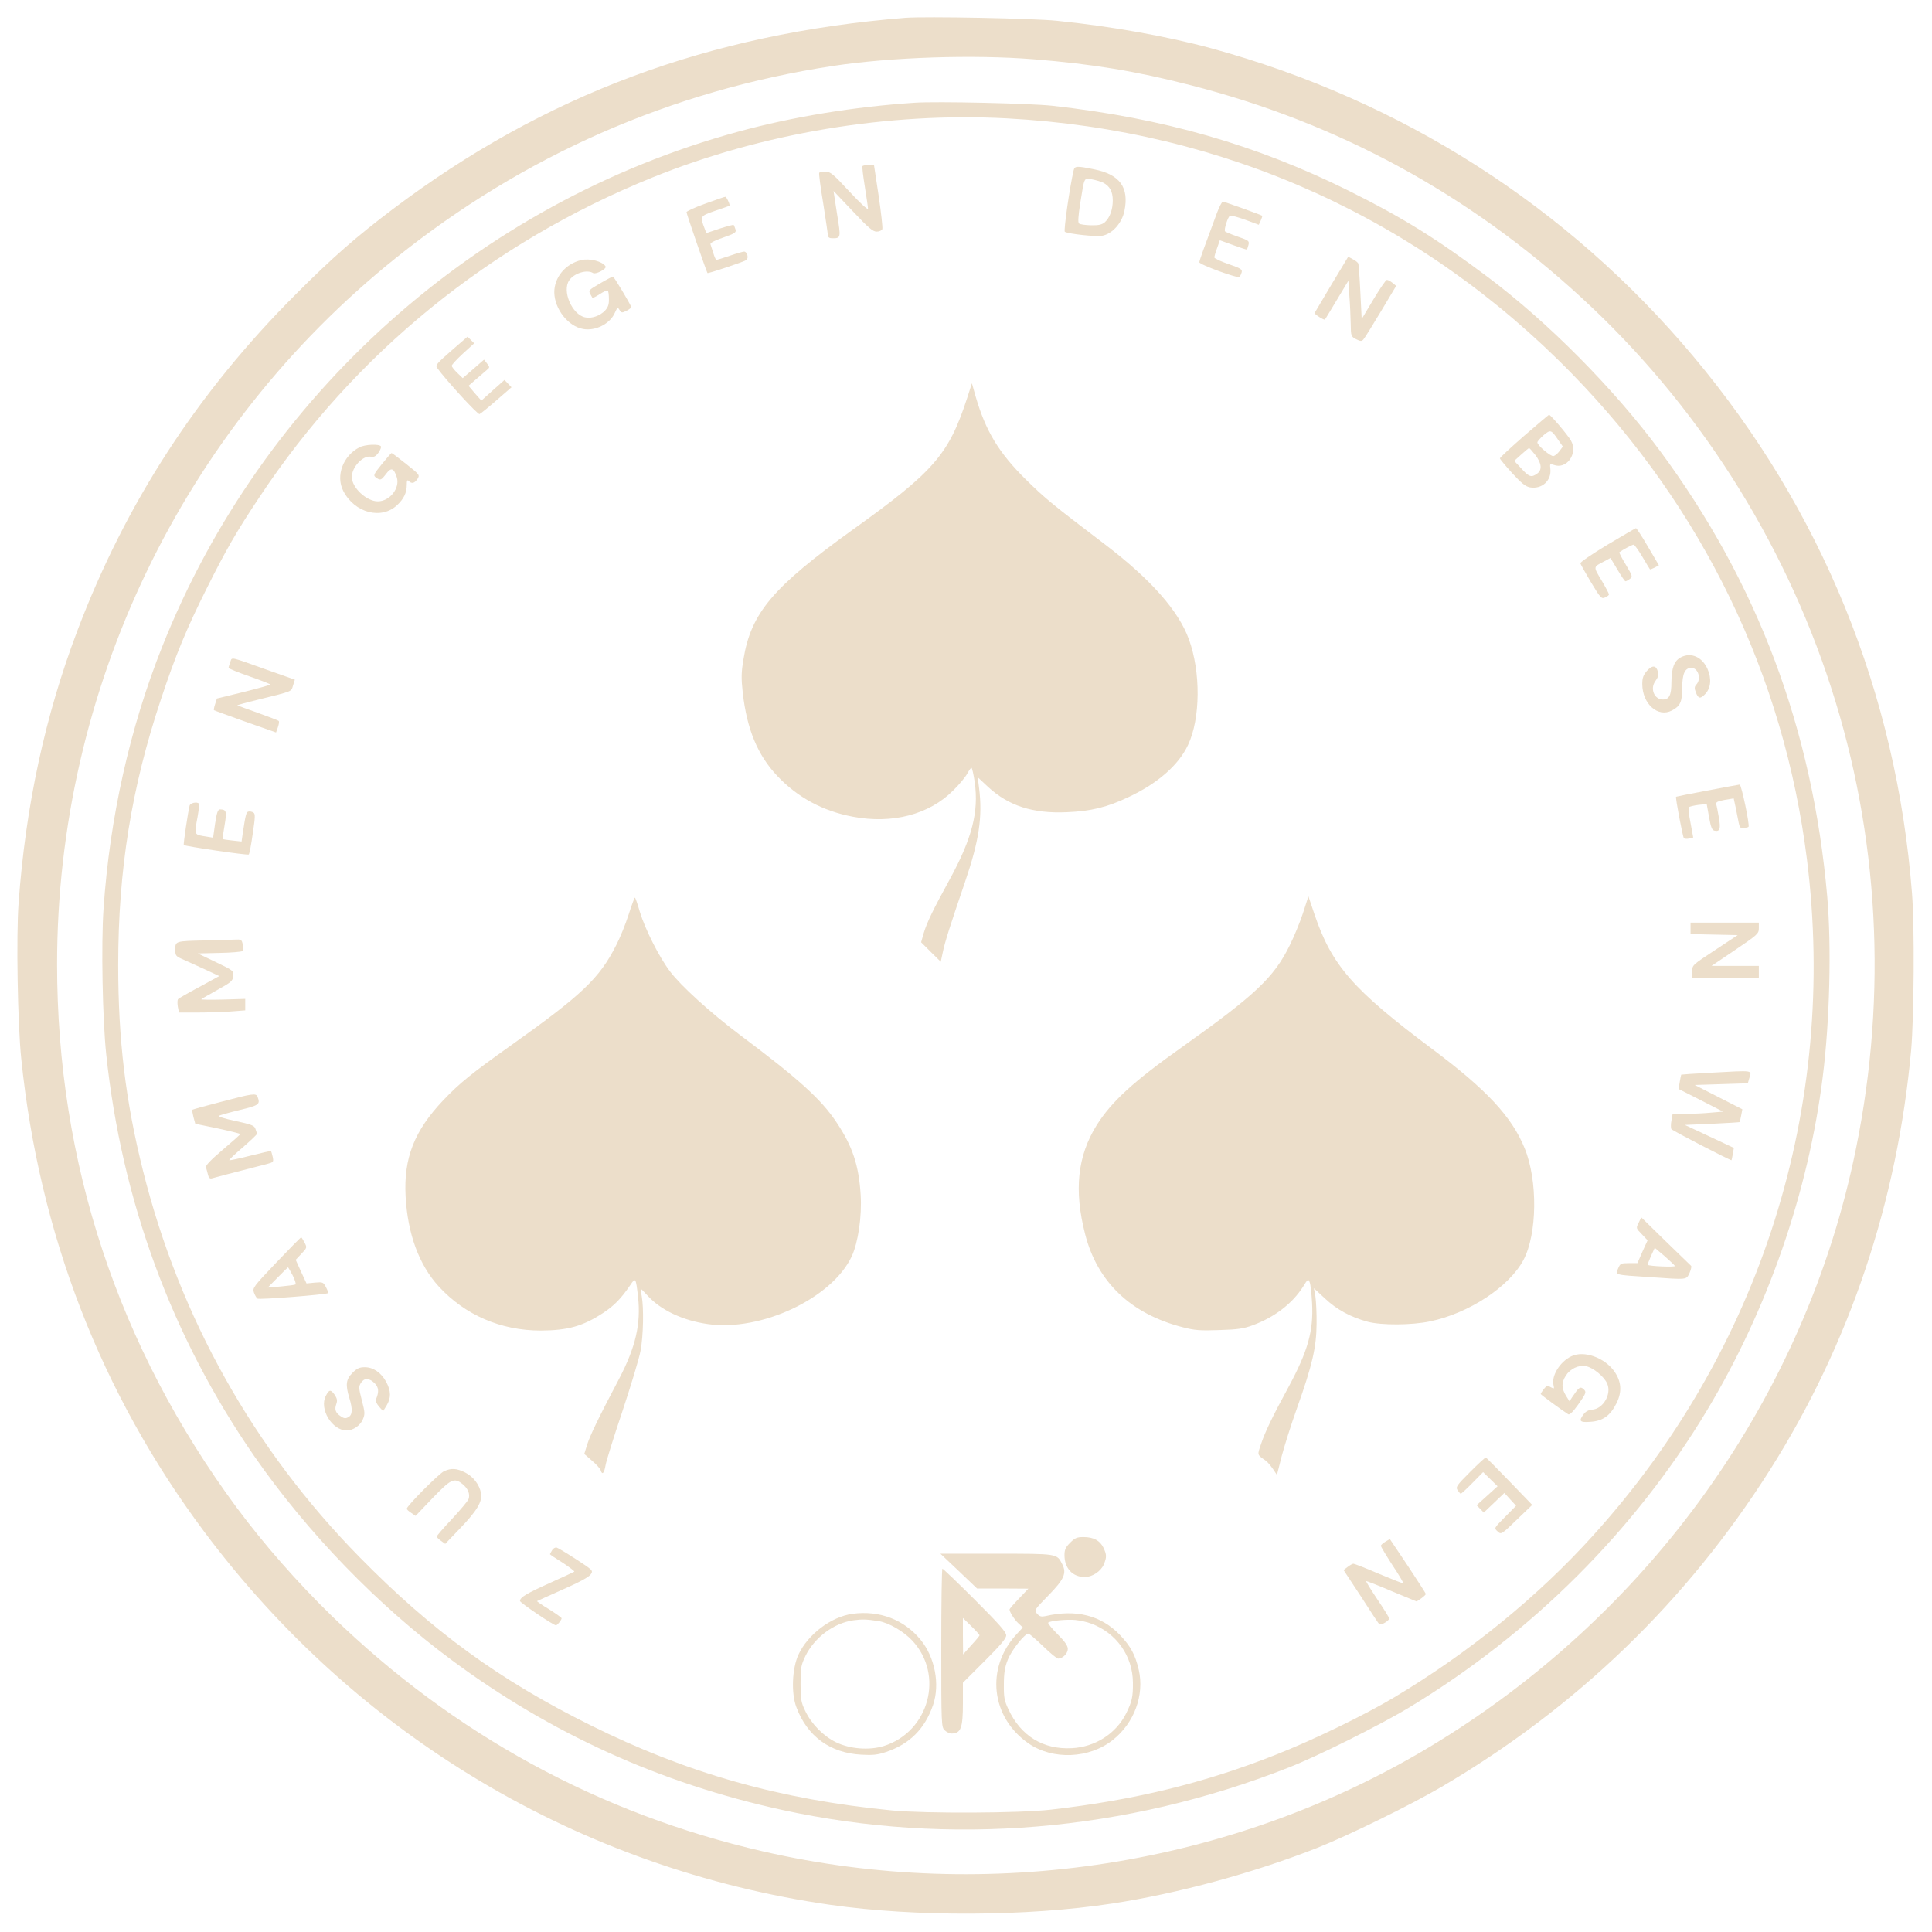
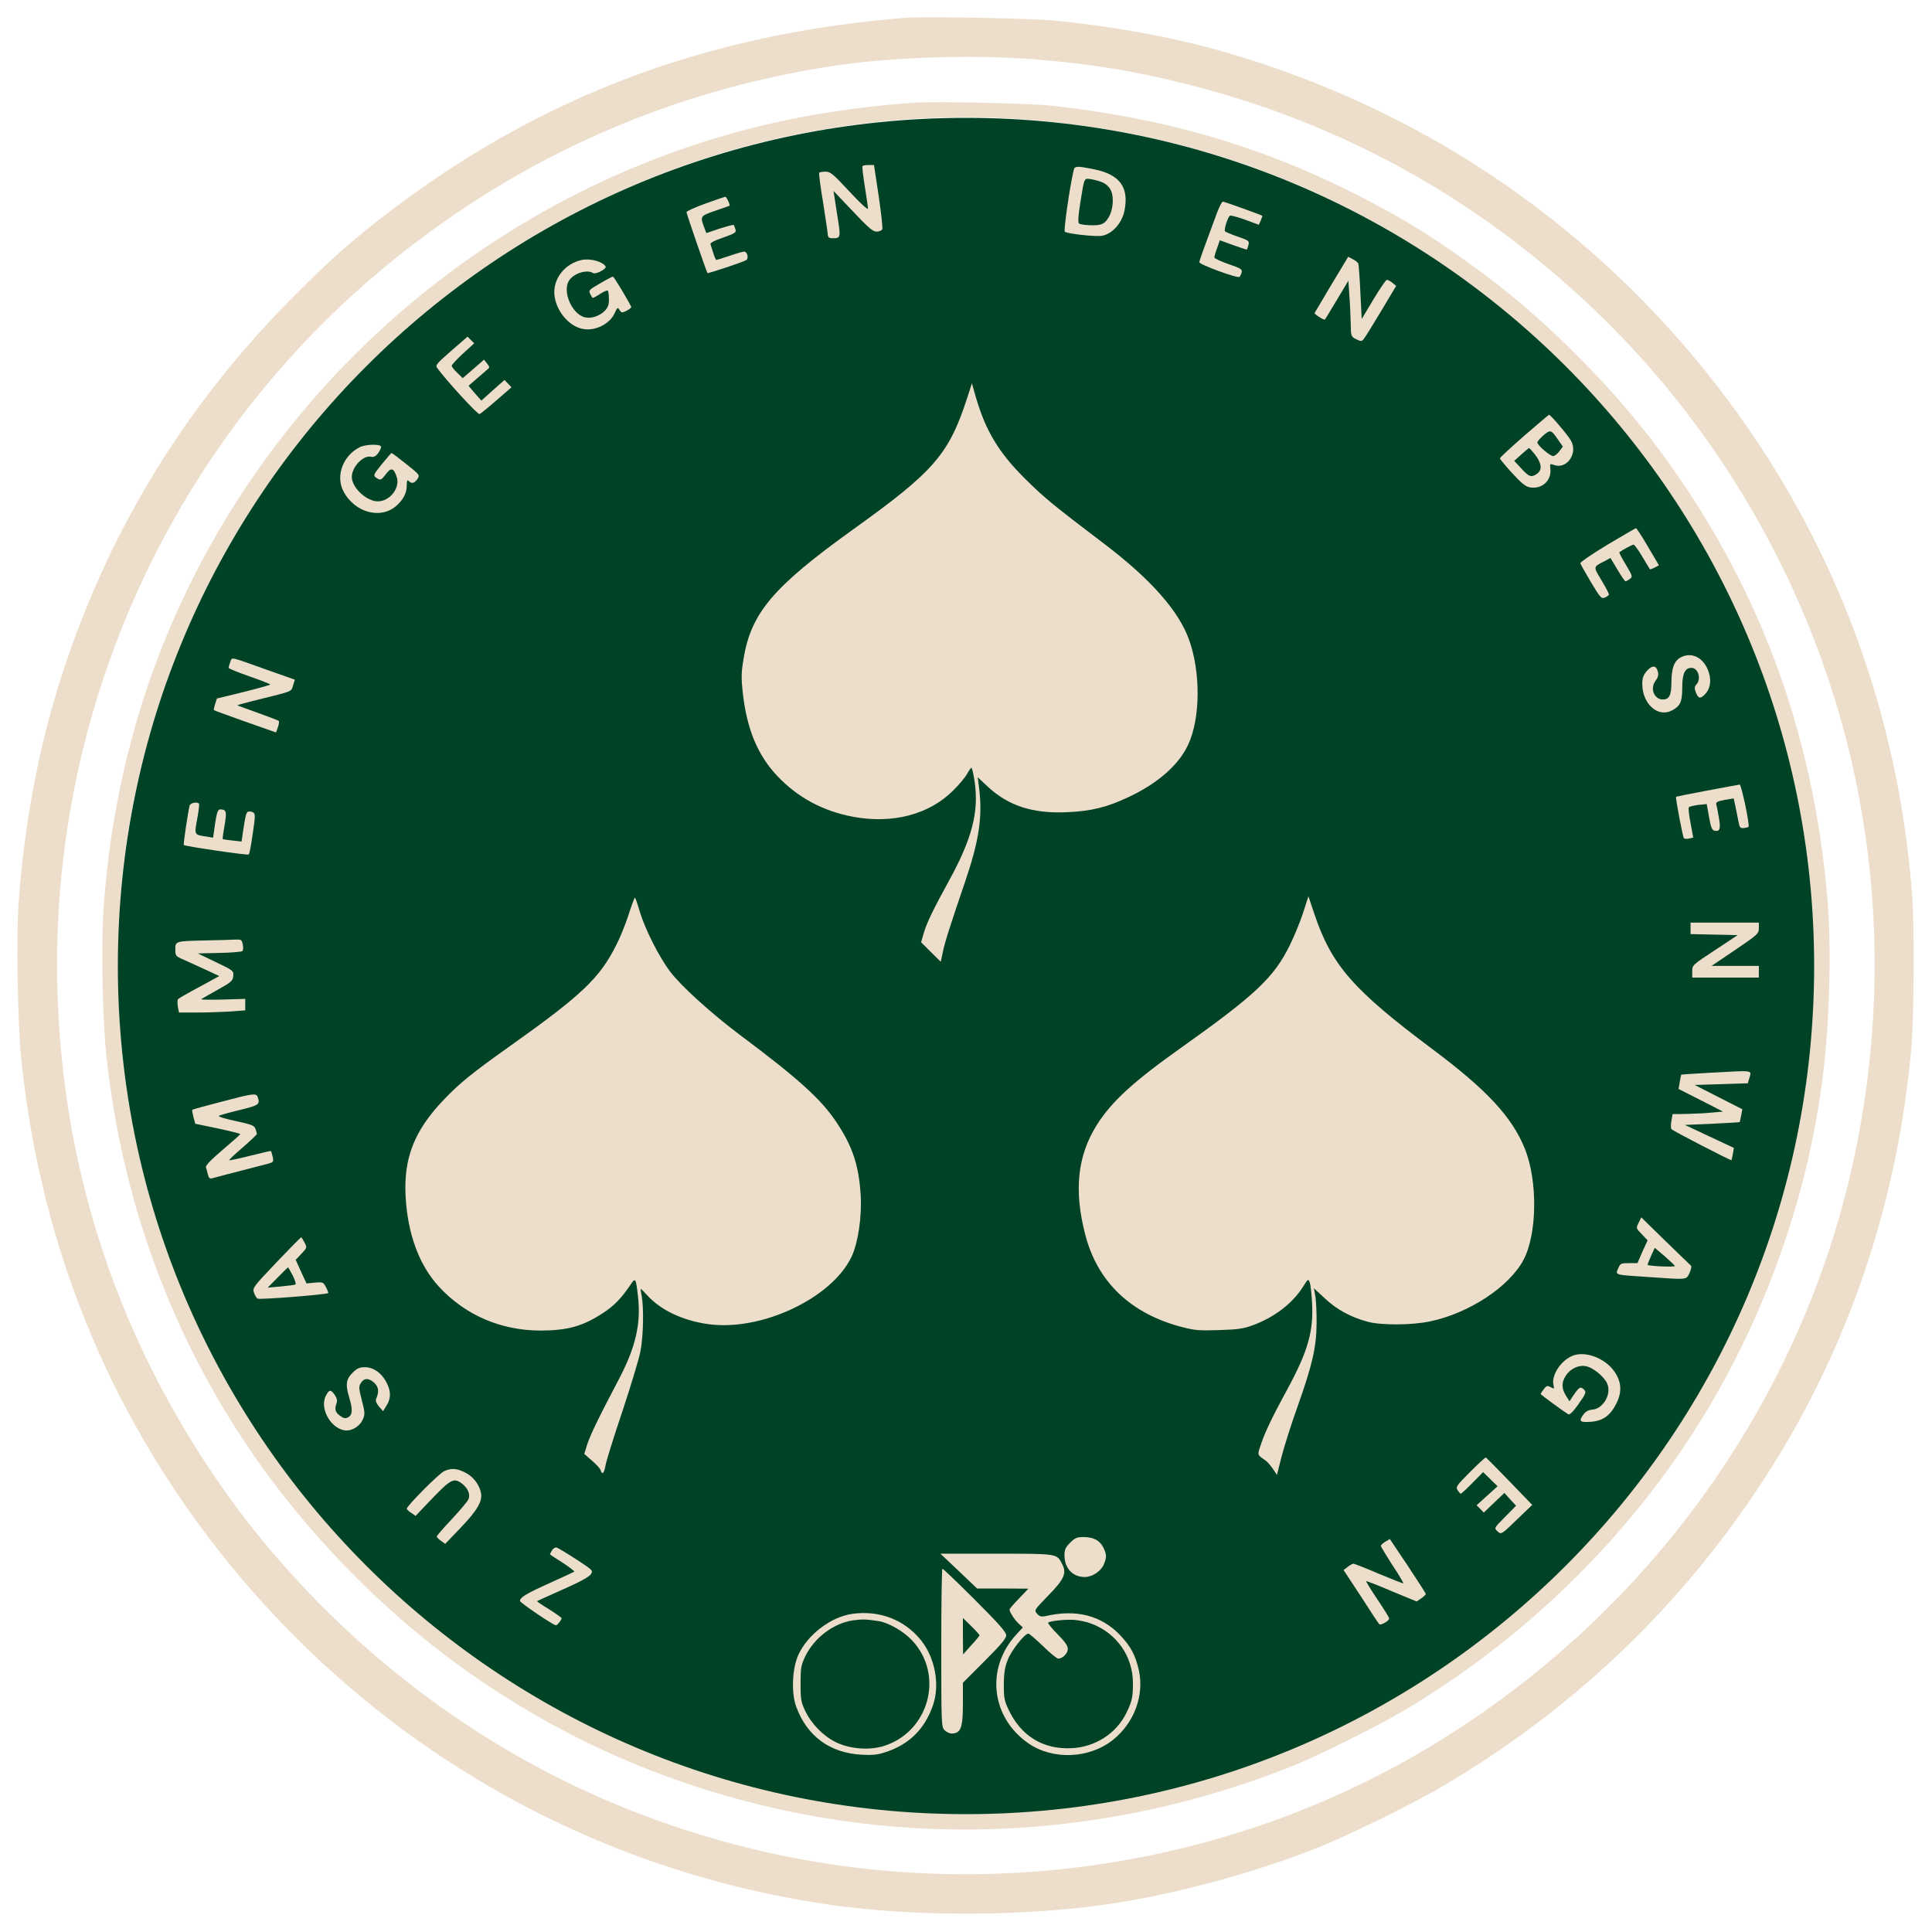
<svg xmlns="http://www.w3.org/2000/svg" width="2000" height="2000" viewBox="0 0 2000 2000" fill="none">
  <path d="M937.331 18.423C733.415 34.799 563.283 98.232 406.425 216.651C369.192 244.748 343.509 267.156 306.449 304.389C204.405 406.261 129.94 521.06 79.952 653.27C46.684 741.007 26.517 834.26 19.277 934.409C16.692 968.366 18.243 1060.41 22.035 1096.27C40.479 1276.91 104.429 1442.39 211.3 1585.46C369.192 1796.96 600.343 1934.68 859.763 1971.92C947.845 1984.5 1063.51 1983.98 1151.42 1970.54C1220.02 1960.02 1297.93 1938.82 1363.95 1912.79C1395.32 1900.38 1460.65 1868.32 1492.37 1849.7C1631.82 1767.83 1745.93 1657.85 1832.11 1521.85C1914.51 1391.88 1964.15 1243.99 1978.46 1086.79C1981.39 1052.48 1982.08 959.402 1979.32 924.756C1963.29 717.737 1885.72 527.266 1753 369.028C1622.85 213.721 1451.34 104.092 1254.5 50.14C1208.3 37.557 1149.35 27.042 1094.19 21.526C1069.71 18.941 957.671 16.872 937.331 18.423ZM1070.23 61.344C1131.59 66.343 1175.55 73.582 1232.09 88.062C1384.81 127.018 1520.29 200.621 1637.16 308.181C1755.93 417.292 1845.73 557.431 1895.55 711.704C1945.02 864.598 1953.98 1028.35 1921.4 1188.66C1869.52 1445.66 1707.83 1671.99 1478.58 1809.2C1274.32 1931.41 1024.03 1970.36 789.953 1916.58C620.339 1877.63 469.685 1795.41 343.681 1673.02C308.173 1638.55 273.009 1598.39 245.257 1560.98C122.356 1394.81 59.095 1203.48 59.095 998.186C59.095 713.945 188.374 444.527 409.872 266.984C542.254 160.803 694.803 93.75 862.349 68.239C922.507 59.103 1007.66 56.345 1070.23 61.344Z" fill="#ECDECA" />
  <path d="M946.811 106.333C884.412 110.47 820.807 120.812 764.097 136.326C494.162 209.929 271.457 409.018 168.034 669.128C134.422 753.418 113.565 846.671 107.187 940.614C104.601 977.329 106.153 1055.59 109.945 1091.27C125.975 1243.3 178.032 1384.3 263.184 1507.37C317.998 1586.32 390.566 1661.47 467.617 1718.53C570.351 1794.72 683.599 1846.08 809.775 1873.66C983.009 1911.41 1165.21 1896.24 1334.13 1829.71C1363.43 1818.33 1429.63 1785.24 1458.93 1767.48C1585.45 1690.95 1692.15 1584.6 1766.78 1460.49C1829.87 1355.69 1872.1 1233.82 1886.93 1114.54C1894.17 1056.79 1896.06 979.915 1891.58 928.376C1876.41 754.797 1819.36 602.937 1718.18 466.418C1670.6 402.296 1603.38 334.381 1540.63 287.151C1487.37 247.161 1452.03 225.27 1396.7 197.69C1300.17 149.771 1204.51 122.364 1089.02 109.436C1066.26 107.023 969.909 104.782 946.811 106.333ZM1042.48 122.536C1267.77 134.602 1470.82 226.476 1627.68 387.3C1762.99 526.059 1846.77 699.465 1870.55 889.592C1902.61 1145.39 1822.98 1397.4 1649.4 1589.25C1591.65 1653.2 1520.98 1710.6 1443.24 1757.14C1412.56 1775.41 1359.81 1801.1 1320.86 1816.44C1247.08 1845.74 1174 1863.49 1088.16 1873.32C1055.41 1877.11 958.532 1877.46 923.541 1874.18C807.19 1862.8 711.351 1835.74 610.858 1785.75C516.743 1739.04 447.449 1688.54 371.95 1611.66C262.149 1499.79 185.961 1363.61 148.039 1211.93C129.94 1139.88 122.356 1076.1 122.356 999.048C122.356 900.451 136.145 814.955 166.828 723.253C181.652 678.436 193.545 649.822 214.23 608.625C233.88 569.325 244.74 550.364 268.527 514.683C367.124 365.925 507.435 251.643 675.325 183.728C789.091 137.705 919.576 115.986 1042.48 122.536Z" fill="#ECDECA" />
+   <circle cx="1000" cy="1000" r="878" fill="#004225" />
  <path d="M892.859 172.007C892.342 172.869 893.548 182.349 895.272 193.209C896.996 204.068 898.547 214.41 898.547 215.962C898.547 217.686 890.618 210.446 879.414 198.38C862.349 179.936 859.591 177.695 854.592 177.695C851.317 177.695 848.387 178.212 848.042 178.902C847.525 179.764 849.421 193.898 852.179 210.446C854.765 226.994 857.006 241.99 857.006 243.541C857.178 245.61 858.557 246.644 861.315 246.644C870.623 246.644 870.623 246.644 866.486 221.305L862.866 197.69L882.861 218.72C899.237 236.129 903.718 239.922 907.683 239.749C910.268 239.749 912.854 238.543 913.371 237.164C913.888 235.785 912.165 220.271 909.579 202.689L904.753 170.8H899.237C896.134 170.8 893.204 171.317 892.859 172.007Z" fill="#ECDECA" />
  <path d="M1111.43 176.316C1107.29 193.726 1100.91 239.06 1102.29 239.921C1105.91 242.162 1134.7 245.265 1140.9 244.058C1151.42 242.162 1161.41 230.958 1164 218.375C1169 194.07 1159.35 180.625 1132.63 175.282C1114.87 171.662 1112.46 171.662 1111.43 176.316ZM1141.94 189.072C1148.83 192.692 1151.93 198.207 1151.93 207.516C1151.93 216.996 1148.83 225.442 1143.66 230.096C1140.73 232.509 1137.45 233.371 1129.35 233.199C1123.49 233.027 1117.98 232.337 1116.94 231.303C1115.74 230.096 1116.25 223.546 1118.15 210.963C1122.8 182.522 1121.77 184.418 1130.21 185.624C1134.01 186.314 1139.35 187.865 1141.94 189.072Z" fill="#ECDECA" />
  <path d="M730.14 210.791C719.453 214.583 710.662 218.72 710.662 219.582C710.662 221.305 731.346 281.291 732.381 282.67C732.898 283.359 769.268 271.293 772.543 269.225C775.301 267.501 773.577 260.434 770.302 260.434C769.096 260.434 762.373 262.33 755.478 264.743C748.583 267.156 742.206 269.052 741.689 269.052C740.999 269.052 739.62 265.95 738.414 261.985C737.207 258.021 735.828 253.884 735.483 252.849C734.966 251.47 739.792 248.885 748.583 245.955C761.167 241.473 762.373 240.611 761.339 237.336C760.65 235.44 759.96 233.371 759.443 232.854C759.098 232.51 752.548 234.233 744.964 236.646L731.174 241.301L729.45 236.646C724.451 223.719 724.624 223.719 740.31 218.203C748.066 215.617 754.789 213.204 755.134 213.032C756.168 212.342 752.031 203.551 750.824 203.723C749.962 203.723 740.654 206.998 730.14 210.791Z" fill="#ECDECA" />
  <path d="M1259.84 220.271C1246.39 256.469 1241.57 269.742 1241.57 271.466C1241.57 273.879 1281.56 288.531 1283.11 286.634C1283.8 285.945 1284.83 283.876 1285.35 281.98C1286.21 278.878 1284.66 277.843 1271.73 273.362C1263.63 270.604 1257.08 267.501 1257.08 266.467C1257.08 265.605 1258.29 261.123 1260.01 256.642L1262.77 248.713L1276.56 253.711C1284.14 256.469 1290.52 258.538 1290.87 258.365C1291.04 258.021 1291.73 255.952 1292.42 253.539C1293.45 249.402 1292.76 248.885 1281.21 244.92C1274.32 242.507 1268.46 240.094 1268.11 239.404C1266.91 237.508 1271.22 223.891 1273.46 223.201C1274.32 222.857 1281.56 224.753 1289.14 227.511L1303.1 232.682L1305.17 228.2C1306.21 225.787 1306.9 223.546 1306.72 223.374C1305.69 222.512 1267.42 208.722 1265.87 208.722C1265.01 208.722 1262.25 213.893 1259.84 220.271Z" fill="#ECDECA" />
  <path d="M1378.43 294.391C1369.12 310.077 1361.19 323.522 1360.85 324.039C1360.5 325.246 1370.85 331.796 1371.54 330.762C1371.88 330.589 1377.4 321.281 1383.95 310.422L1395.84 290.599L1396.87 306.112C1397.56 314.559 1398.08 327.659 1398.25 334.899C1398.43 347.999 1398.6 348.344 1403.77 351.102C1408.25 353.342 1409.63 353.515 1411.35 351.446C1412.56 350.24 1420.66 337.139 1429.45 322.488L1445.31 295.943L1441.52 292.84C1439.45 291.116 1436.86 289.737 1435.66 289.737C1434.62 289.737 1428.42 298.873 1421.7 310.077L1409.63 330.245L1408.25 302.665C1407.56 287.496 1406.53 274.224 1406.18 273.017C1405.84 271.81 1403.25 269.742 1400.49 268.363L1395.67 265.777L1378.43 294.391Z" fill="#ECDECA" />
  <path d="M601.723 269.225C585.347 273.017 573.626 287.152 573.798 302.837C574.143 320.075 588.278 338.001 603.791 340.587C616.547 342.828 631.371 335.243 636.369 324.039C639.127 318.006 639.472 317.834 641.368 320.937C643.437 324.039 643.781 324.039 648.78 321.626C651.71 320.075 653.779 318.351 653.434 317.661C651.021 312.146 635.507 286.29 634.473 286.29C633.956 286.29 627.923 289.392 621.201 293.357C609.824 299.907 609.135 300.597 610.858 304.044C612.065 306.113 613.099 308.009 613.271 308.353C613.616 308.698 617.064 306.974 621.028 304.389C624.993 301.803 628.613 300.252 629.13 300.769C629.819 301.286 630.336 305.251 630.336 309.388C630.509 315.248 629.474 318.006 626.372 321.454C621.201 326.97 612.237 330.072 605.687 328.521C592.07 325.591 581.555 301.114 589.312 290.082C594.483 282.67 607.756 278.705 613.961 282.67C616.719 284.394 628.44 278.188 626.889 275.775C623.786 270.604 610.514 267.156 601.723 269.225Z" fill="#ECDECA" />
  <path d="M467.1 363.167C452.276 376.095 450.552 378.164 452.448 380.749C461.929 393.85 494.507 429.358 496.403 428.669C497.61 428.152 505.539 421.774 513.985 414.362L529.499 400.917L525.879 397.125L522.259 393.333L510.193 404.02L498.299 414.707L491.577 407.122L485.027 399.366L492.783 392.643C497.093 388.851 502.092 384.542 503.988 382.99C507.09 380.405 507.09 380.06 504.16 376.268L501.057 372.303L490.025 381.956L478.994 391.436L473.305 385.921C470.203 382.99 467.617 379.543 467.617 378.681C467.617 377.647 472.788 371.958 479.166 366.098L490.887 355.411L487.44 351.963L483.992 348.516L467.1 363.167Z" fill="#ECDECA" />
  <path d="M1001.28 411.776C982.147 470.555 966.979 487.965 883.034 548.123C800.295 607.591 777.369 634.481 769.613 682.573C767.372 696.19 767.2 701.706 768.923 717.392C773.233 754.969 784.264 781.687 804.604 803.233C825.634 825.469 851.662 839.604 882.861 845.465C923.713 853.221 961.98 843.224 986.801 818.23C992.835 812.369 999.212 804.612 1001.11 801.165C1003 797.717 1005.07 794.787 1005.59 794.787C1006.28 794.787 1007.83 801.51 1009.04 809.783C1013.35 840.466 1006.28 867.873 983.182 910.276C965.944 941.648 959.567 954.921 956.292 965.78L953.534 975.433L963.704 985.603L973.874 995.601L975.942 985.948C978.011 975.433 984.044 956.817 999.04 912.862C1013.52 870.458 1017.31 845.465 1013.52 815.644L1012.14 804.612L1022.83 814.61C1044.03 834.26 1069.37 842.362 1104.19 840.81C1129.53 839.776 1146.25 835.639 1168.65 824.952C1198.65 810.818 1220.19 791.857 1229.85 771.172C1242.77 743.937 1243.12 695.501 1230.71 661.716C1220.02 632.24 1191.23 599.662 1144.18 563.809C1089.02 521.922 1081.61 515.717 1062.13 496.583C1033.86 468.659 1020.41 446.251 1010.07 410.742L1006.11 396.78L1001.28 411.776Z" fill="#ECDECA" />
  <path d="M1577.69 451.25C1563.9 463.316 1552.7 473.658 1552.7 474.52C1552.7 475.21 1558.39 482.104 1565.28 489.689C1574.94 500.204 1579.24 503.651 1583.73 504.513C1596.14 506.754 1606.31 497.446 1604.93 485.38C1604.24 480.036 1604.58 479.864 1608.38 481.243C1621.99 486.414 1633.89 469.177 1626.13 455.904C1622.34 449.526 1605.1 429.359 1603.55 429.359C1603.03 429.531 1591.48 439.356 1577.69 451.25ZM1613.03 455.387L1617.86 462.282L1614.41 466.936C1612.51 469.521 1609.75 471.762 1608.2 472.107C1605.27 472.796 1591.48 461.075 1591.48 457.972C1591.48 456.938 1594.41 453.663 1597.86 450.56C1605.1 444.527 1605.79 444.7 1613.03 455.387ZM1589.41 471.073C1595.96 479.691 1596.65 486.586 1591.14 490.378C1585.28 494.515 1582.86 493.826 1574.94 485.035L1567.52 477.106L1574.76 470.556C1578.73 466.936 1582.35 464.005 1582.86 463.833C1583.38 463.833 1586.31 467.108 1589.41 471.073Z" fill="#ECDECA" />
  <path d="M371.95 463.143C355.058 471.934 347.301 492.619 355.403 508.305C367.124 531.058 394.876 538.298 411.251 522.784C417.974 516.406 421.076 510.029 421.076 502.272C421.076 497.273 421.594 496.411 423.145 497.963C426.248 501.065 429.006 500.376 432.108 495.894C434.694 491.757 434.694 491.585 420.559 480.381C412.803 474.175 405.908 469.004 405.391 469.004C404.873 469.004 400.392 474.175 395.221 480.553C386.602 491.24 386.257 492.102 389.188 494.343C393.842 497.618 394.531 497.273 399.702 490.551C404.873 483.656 407.631 484.345 410.734 493.998C414.354 505.202 403.494 518.992 391.084 518.992C379.362 518.992 364.194 504.685 364.194 493.826C364.194 483.483 375.743 471.245 383.844 472.796C386.947 473.486 389.015 472.452 391.773 468.659C393.669 465.901 394.876 462.971 394.359 462.109C392.635 459.351 377.639 460.041 371.95 463.143Z" fill="#ECDECA" />
  <path d="M1663.88 563.981C1648.19 573.461 1635.61 582.08 1635.95 583.114C1636.3 584.321 1641.3 593.111 1646.99 602.764C1656.98 619.312 1657.85 620.174 1661.64 618.45C1663.88 617.588 1665.6 616.037 1665.6 615.347C1665.6 614.486 1662.16 607.935 1657.85 600.696C1649.23 586.217 1649.05 587.078 1660.78 581.045L1667.15 577.598L1674.39 589.664C1678.36 596.387 1681.98 601.73 1682.67 601.73C1683.36 601.73 1685.43 600.696 1687.15 599.317C1690.25 597.076 1690.08 596.387 1683.01 584.493C1678.88 577.77 1675.94 571.91 1676.29 571.737C1679.91 568.979 1689.73 563.808 1691.11 563.808C1691.98 563.808 1696.11 569.497 1700.08 576.219C1704.21 583.114 1707.66 588.975 1708.01 589.319C1708.18 589.664 1710.42 588.802 1712.83 587.596L1717.31 585.182L1705.94 565.877C1699.73 555.19 1694.04 546.571 1693.53 546.743C1692.84 546.916 1679.56 554.673 1663.88 563.981Z" fill="#ECDECA" />
  <path d="M1740.24 680.332C1733.17 683.952 1730.41 691.192 1730.24 706.188C1730.24 719.633 1728 724.115 1721.45 724.115C1712.49 724.115 1707.83 712.911 1713.69 704.981C1716.28 701.534 1717.14 698.776 1716.28 695.501C1714.56 688.606 1710.59 688.261 1704.9 694.467C1701.11 698.948 1700.08 701.706 1700.08 708.256C1700.25 728.769 1716.28 743.076 1730.76 735.491C1739.38 731.01 1741.45 726.528 1741.45 712.049C1741.45 697.397 1744.2 691.364 1750.93 691.364C1757.99 691.364 1761.44 702.741 1756.1 708.601C1754.03 710.842 1753.86 712.393 1755.58 716.875C1758.17 723.425 1760.23 723.77 1765.41 718.254C1771.09 712.221 1771.96 702.223 1767.65 692.571C1762.13 680.16 1750.75 674.989 1740.24 680.332Z" fill="#ECDECA" />
  <path d="M238.362 685.331C237.5 687.744 236.638 690.502 236.638 691.364C236.638 692.053 246.291 696.018 258.185 700.155C270.079 704.292 279.731 708.084 279.731 708.601C279.731 709.118 267.321 712.566 252.152 716.358L224.572 723.08L222.676 728.941C221.642 732.044 221.125 734.974 221.47 735.146C221.642 735.491 236.294 740.662 253.876 747.04L285.764 758.244L287.661 752.901C288.695 749.798 289.212 746.868 288.522 746.35C288.005 745.661 278.18 742.041 266.803 737.904C255.427 733.94 245.946 730.32 245.602 730.147C245.429 729.975 255.082 727.217 267.148 724.287C304.036 715.151 301.278 716.185 303.346 709.635L305.242 703.602L276.456 693.432C236.811 679.298 240.431 679.987 238.362 685.331Z" fill="#ECDECA" />
  <path d="M1767.3 818.402C1749.72 821.677 1735.24 824.607 1735.07 824.78C1734.21 825.642 1741.96 866.321 1743.17 867.7C1743.86 868.39 1746.27 868.562 1748.69 868.045L1752.82 867.011L1750.06 852.014C1748.34 843.741 1747.65 836.501 1748.34 835.639C1748.86 834.95 1753.34 833.915 1758.17 833.226L1766.79 832.364L1769.2 845.809C1771.09 856.496 1772.3 859.426 1774.89 859.944C1780.4 861.15 1781.44 858.047 1779.37 846.326C1778.33 840.293 1777.13 834.088 1776.61 832.536C1776.09 830.468 1777.99 829.434 1785.4 828.055L1794.71 826.503L1796.78 835.984C1797.81 841.327 1799.19 848.395 1799.88 851.67C1800.91 856.841 1801.78 857.53 1805.4 857.186C1807.64 856.841 1809.88 856.324 1810.05 855.979C1811.6 854.6 1802.64 812.024 1800.91 812.196C1800.05 812.196 1784.88 815.127 1767.3 818.402Z" fill="#ECDECA" />
  <path d="M196.303 833.915C194.752 839.604 189.58 874.078 190.27 874.768C191.821 876.146 256.633 885.627 257.495 884.593C258.185 884.076 260.081 874.423 261.632 863.046C264.218 845.809 264.39 842.534 262.321 841.155C260.942 840.293 258.702 839.776 257.323 840.121C254.909 840.465 254.22 843.223 251.29 862.701L250.083 871.148L240.603 870.113C235.431 869.596 230.95 868.907 230.605 868.562C230.26 868.217 231.122 861.84 232.501 854.255C234.914 839.948 234.397 838.052 227.847 837.88C225.606 837.88 224.4 840.983 222.676 852.532L220.607 867.183L214.402 866.149C200.44 863.908 200.957 865.115 204.577 845.292C205.783 838.397 206.473 832.364 205.956 831.847C203.715 829.778 197.165 831.157 196.303 833.915Z" fill="#ECDECA" />
  <path d="M1348.78 945.44C1345.68 954.921 1339.47 969.917 1335.16 978.536C1318.79 1011.98 1299.14 1030.25 1223.47 1084.03C1173.14 1119.71 1150.73 1140.22 1135.21 1164.87C1115.39 1196.76 1111.6 1232.1 1123.32 1277.6C1135.9 1327.07 1170.55 1360.17 1224.33 1373.96C1236.91 1377.23 1242.26 1377.58 1262.25 1376.89C1281.38 1376.37 1287.59 1375.34 1296.9 1371.89C1319.31 1363.61 1337.58 1349.65 1348.78 1332.24C1353.95 1323.8 1354.3 1323.62 1355.85 1327.59C1356.71 1329.83 1357.75 1339.48 1358.26 1348.96C1359.81 1377.92 1353.95 1398.61 1333.79 1436.01C1316.89 1467.04 1309.48 1482.72 1305.52 1494.62C1301.38 1506.86 1301.04 1505.48 1310.69 1512.37C1312.24 1513.58 1315.34 1517.2 1317.76 1520.65L1321.89 1526.85L1326.72 1507.72C1329.48 1497.2 1336.54 1474.79 1342.58 1457.9C1358.61 1412.91 1362.74 1394.64 1362.92 1370.51C1363.09 1359.65 1362.4 1346.89 1361.71 1342.07L1360.16 1333.62L1371.54 1344.14C1383.77 1355.69 1398.43 1363.61 1415.83 1368.27C1429.97 1372.06 1461.51 1371.89 1480.3 1367.92C1520.81 1359.48 1562.35 1332.07 1577.18 1304.15C1591.31 1277.26 1592 1222.27 1578.38 1188.83C1565.11 1156.08 1538.91 1127.98 1482.89 1086.1C1400.32 1024.39 1378.6 999.22 1360.68 946.302L1354.47 927.858L1348.78 945.44Z" fill="#ECDECA" />
  <path d="M650.676 946.991C647.573 956.644 641.885 970.779 637.921 978.363C620.511 1012.84 602.757 1029.73 527.085 1083.51C488.474 1110.92 475.374 1121.6 458.998 1138.84C428.833 1170.56 417.802 1198.83 419.87 1238.3C421.938 1277.26 433.832 1309.49 454.172 1331.73C481.407 1361.37 518.467 1377.4 559.836 1377.4C587.933 1377.23 603.446 1372.92 624.648 1358.96C635.68 1351.72 643.092 1344.14 652.572 1330.17C657.916 1322.07 658.261 1322.76 660.501 1342.59C663.604 1370.51 657.916 1394.81 640.851 1427.39C619.132 1468.59 611.031 1485.65 607.928 1495.13L604.825 1505.13L612.754 1512.03C617.236 1515.82 621.373 1520.3 621.89 1522.2C623.441 1527.37 625.51 1524.95 626.889 1516.68C627.578 1512.54 635.335 1487.55 644.298 1461C653.089 1434.46 661.708 1406.19 663.087 1398.26C666.017 1382.92 666.534 1353.79 664.294 1341.55C663.432 1337.59 663.087 1334.31 663.432 1334.31C663.776 1334.31 666.879 1337.41 670.327 1341.21C683.944 1356.2 706.869 1367.06 732.725 1370.68C787.884 1378.61 861.315 1343.96 881.655 1300.7C888.377 1286.22 892.342 1259.33 890.963 1236.92C889.067 1206.58 882.689 1186.93 866.141 1162.11C850.455 1138.32 827.185 1117.12 765.648 1071.1C735.656 1048.52 704.801 1020.59 693.597 1005.6C682.22 990.601 667.741 961.815 662.225 943.544C659.984 935.615 657.743 929.237 657.226 929.237C656.709 929.237 653.779 937.338 650.676 946.991Z" fill="#ECDECA" />
  <path d="M1750.06 961.126V966.987L1774.54 967.504L1798.85 968.021L1775.4 983.535C1752.13 998.876 1751.79 999.048 1751.79 1005.43V1011.98H1786.26H1820.74V1005.94V999.91H1796.26H1771.78L1796.26 983.362C1819.7 967.504 1820.74 966.47 1820.74 960.954V955.093H1785.4H1750.06V961.126Z" fill="#ECDECA" />
  <path d="M212.506 973.537C181.479 974.226 181.479 974.226 181.479 982.845C181.479 989.568 181.824 989.912 190.615 993.705C195.441 995.945 205.783 1000.6 213.368 1004.05L226.985 1010.42L206.473 1021.63C195.096 1027.66 185.271 1033.35 184.409 1034.21C183.547 1035.07 183.547 1038.52 184.065 1041.97L185.271 1048.17H203.887C214.057 1048.17 229.398 1047.66 238.017 1047.14L253.875 1045.93V1039.9V1034.04L230.777 1034.73C218.022 1035.07 207.852 1034.9 208.369 1034.38C208.886 1033.87 216.471 1029.56 225.089 1024.73C239.396 1016.8 240.947 1015.42 241.464 1010.42C241.982 1005.08 241.809 1004.74 223.365 995.945L204.749 986.982L227.158 986.465C239.396 986.293 250.255 985.258 250.945 984.569C251.807 983.707 251.979 980.604 251.29 977.674C250.255 972.675 249.738 972.33 243.016 972.675C239.051 972.847 225.262 973.365 212.506 973.537Z" fill="#ECDECA" />
  <path d="M1769.2 1110.57C1753.51 1111.43 1740.58 1112.3 1740.41 1112.47C1740.24 1112.64 1739.55 1116.09 1738.86 1120.05L1737.65 1127.29L1760.75 1139.01L1783.68 1150.74L1771.61 1151.77C1765.06 1152.46 1753.17 1152.98 1745.41 1153.15L1731.45 1153.32L1730.24 1160.22C1729.55 1163.84 1729.55 1167.8 1730.24 1168.83C1731.1 1170.39 1791.95 1201.76 1792.47 1201.07C1792.64 1200.9 1793.16 1197.97 1793.85 1194.52L1794.88 1188.31L1769.54 1176.42L1744.2 1164.53L1772.3 1163.32C1787.81 1162.63 1800.74 1161.77 1800.91 1161.59C1801.09 1161.25 1801.78 1158.15 1802.47 1154.7L1803.67 1148.32L1779.02 1135.74L1754.37 1123.16L1781.95 1122.29L1809.36 1121.43L1810.57 1117.12C1813.33 1107.3 1817.63 1107.99 1769.2 1110.57Z" fill="#ECDECA" />
  <path d="M229.054 1140.57C212.851 1144.7 199.406 1148.49 199.061 1148.84C198.716 1149.18 199.406 1152.63 200.267 1156.42L202.164 1163.32L225.434 1168.15C238.189 1170.9 248.704 1173.49 248.704 1174.01C248.704 1174.52 240.603 1181.76 230.605 1190.21C218.367 1200.55 212.678 1206.58 213.195 1208.31C213.713 1209.86 214.574 1213.31 215.264 1215.89C215.953 1219.17 217.16 1220.37 219.228 1219.86C221.469 1219.17 239.224 1214.51 276.801 1204.86C283.178 1203.14 283.351 1202.79 282.317 1197.62C281.627 1194.52 280.765 1191.93 280.593 1191.59C280.42 1191.24 270.595 1193.48 259.046 1196.41C247.497 1199.34 237.672 1201.41 237.327 1201.07C236.81 1200.72 243.188 1194.69 251.29 1187.8C259.391 1180.73 265.941 1174.52 265.941 1173.83C265.941 1173.14 265.252 1170.73 264.39 1168.49C263.183 1165.04 260.253 1164.01 243.533 1160.39C232.673 1158.15 225.261 1155.73 226.64 1155.04C227.847 1154.36 237.672 1151.6 248.359 1149.01C268.354 1144.19 269.561 1143.15 266.631 1135.39C265.079 1131.43 261.632 1131.95 229.054 1140.57Z" fill="#ECDECA" />
  <path d="M1696.28 1265.88C1693.53 1271.4 1693.53 1271.4 1699.56 1277.6L1705.59 1283.98L1700.25 1295.7L1695.08 1307.59H1686.29C1677.84 1307.59 1677.32 1307.94 1675.08 1313.11C1672.15 1320 1670.6 1319.66 1707.83 1322.07C1747.65 1324.83 1745.41 1325 1749.03 1317.76C1750.58 1314.14 1751.27 1310.87 1750.58 1310.35C1749.89 1309.66 1737.83 1298.11 1724.04 1284.67L1699.04 1260.19L1696.28 1265.88ZM1733.86 1310.52C1734.72 1311.9 1707.32 1310.87 1705.59 1309.32C1705.42 1309.15 1706.97 1305.18 1709.04 1300.35L1713 1291.74L1723 1300.18C1728.35 1305.01 1733.34 1309.49 1733.86 1310.52Z" fill="#ECDECA" />
  <path d="M286.109 1306.9C262.322 1331.9 261.288 1333.28 262.839 1337.93C263.701 1340.52 265.425 1343.45 266.459 1344.31C268.183 1345.69 337.649 1340.17 339.717 1338.62C340.062 1338.28 339.027 1335.52 337.476 1332.59C334.718 1327.24 334.201 1327.07 325.927 1327.76L317.309 1328.62L311.62 1316.39L306.104 1304.15L311.965 1297.94C317.826 1291.74 317.998 1291.56 315.24 1286.22C313.689 1283.29 312.137 1280.88 311.793 1280.88C311.276 1280.88 299.727 1292.6 286.109 1306.9ZM303.002 1320.35C305.415 1325.18 306.622 1329.31 305.932 1329.66C305.243 1330.17 298.52 1331.04 290.936 1331.73L277.146 1332.93L287.488 1322.42C293.177 1316.56 298.003 1311.9 298.175 1311.9C298.348 1311.9 300.589 1315.7 303.002 1320.35Z" fill="#ECDECA" />
  <path d="M1626.82 1403.95C1614.92 1409.47 1605.79 1424.29 1608.2 1433.94C1609.06 1437.91 1608.89 1437.91 1605.27 1436.01C1601.82 1434.11 1600.96 1434.46 1598.2 1437.91C1596.48 1440.15 1594.93 1442.56 1594.93 1443.08C1594.93 1443.77 1616.48 1459.63 1623.54 1464.11C1624.92 1464.8 1628.37 1461.52 1633.54 1454.28C1642.33 1441.87 1642.68 1440.84 1638.71 1437.56C1635.78 1435.15 1634.23 1436.36 1627.51 1446.35L1624.75 1450.66L1620.96 1444.63C1616.48 1437.05 1616.3 1431.53 1620.79 1424.29C1625.27 1417.05 1634.06 1412.74 1641.81 1414.29C1649.23 1415.67 1660.95 1425.32 1663.88 1432.56C1668.36 1443.42 1659.57 1458.42 1648.19 1459.28C1644.75 1459.45 1641.47 1461.18 1639.57 1463.76C1633.89 1471.17 1635.26 1472.73 1646.47 1471.86C1659.4 1471 1666.98 1465.49 1673.53 1452.39C1679.22 1440.67 1678.53 1430.15 1671.12 1419.64C1661.12 1405.5 1639.92 1397.74 1626.82 1403.95Z" fill="#ECDECA" />
  <path d="M364.883 1421.19C358.161 1427.91 357.471 1433.43 361.608 1447.04C365.228 1458.94 364.883 1464.8 360.574 1467.04C357.816 1468.59 356.092 1468.42 352.817 1466.18C347.301 1462.56 346.095 1459.11 348.163 1453.42C349.37 1449.97 349.025 1447.9 346.612 1444.11C342.303 1438.08 340.751 1438.25 337.304 1444.97C330.237 1458.59 343.682 1480.83 359.023 1480.83C365.4 1480.83 372.985 1475.66 375.57 1469.45C377.984 1463.94 377.811 1462.04 374.536 1449.46C371.261 1436.7 371.261 1435.32 373.674 1431.53C377.122 1426.19 382.121 1426.36 387.809 1431.87C392.118 1436.18 392.463 1440.84 389.36 1448.25C388.498 1450.15 389.705 1452.9 392.29 1456.01L396.6 1460.83L400.22 1454.97C404.874 1447.22 404.874 1440.15 399.875 1430.67C394.704 1421.01 386.43 1415.33 377.639 1415.33C372.123 1415.33 369.537 1416.53 364.883 1421.19Z" fill="#ECDECA" />
  <path d="M1521.84 1523.75C1507.71 1537.88 1506.85 1539.26 1508.92 1542.71C1510.3 1544.61 1511.67 1546.33 1512.19 1546.33C1512.71 1546.33 1518.22 1541.33 1524.26 1535.13L1535.29 1523.92L1542.87 1531.33L1550.29 1538.57L1539.43 1548.4L1528.57 1558.22L1532.36 1562.02L1535.98 1565.81L1546.67 1555.64L1557.35 1545.47L1563.39 1552.19L1569.42 1558.74L1558.04 1570.29C1546.67 1581.84 1546.49 1581.84 1550.11 1585.11C1554.25 1588.91 1553.73 1589.08 1573.73 1569.77L1586.14 1557.88L1562.7 1533.57C1549.77 1520.13 1538.74 1509.1 1538.22 1508.75C1537.53 1508.58 1530.29 1515.3 1521.84 1523.75Z" fill="#ECDECA" />
  <path d="M459.86 1522.89C454.861 1524.96 421.076 1558.91 421.076 1561.84C421.076 1562.53 423.145 1564.6 425.73 1566.15L430.212 1569.25L447.794 1550.81C466.927 1530.99 470.03 1529.44 478.648 1536.16C484.509 1540.81 486.922 1546.85 485.026 1551.85C484.164 1554.09 476.408 1563.22 467.789 1572.53C459.17 1581.67 452.103 1589.77 452.103 1590.63C452.103 1591.32 454.172 1593.39 456.585 1595.11L460.894 1598.21L476.235 1582.18C493.99 1563.74 499.505 1554.26 497.954 1545.64C496.23 1536.85 490.025 1528.57 481.406 1524.27C472.788 1519.96 467.272 1519.61 459.86 1522.89Z" fill="#ECDECA" />
  <path d="M1107.81 1597.01C1102.98 1601.83 1101.95 1604.25 1101.95 1609.93C1101.95 1623.55 1110.39 1632.52 1122.98 1632.52C1130.73 1632.52 1139.52 1626.65 1142.63 1619.59C1145.73 1612 1145.73 1609.42 1142.28 1602.18C1138.66 1594.77 1132.11 1591.15 1121.6 1591.15C1114.87 1591.15 1112.81 1592.01 1107.81 1597.01Z" fill="#ECDECA" />
  <path d="M1434.11 1595.97C1431.52 1597.52 1429.45 1599.42 1429.45 1600.28C1429.45 1600.97 1434.8 1609.93 1441.35 1620.1C1448.07 1630.1 1453.07 1638.72 1452.72 1639.07C1452.55 1639.41 1441.17 1634.93 1427.56 1629.24C1413.94 1623.38 1402.05 1618.73 1401.01 1618.73C1400.15 1618.73 1397.39 1620.28 1395.15 1622L1390.84 1625.28L1408.77 1652.51C1418.42 1667.68 1427.04 1680.61 1427.73 1681.3C1429.28 1683.02 1438.07 1677.85 1438.07 1675.44C1438.07 1674.4 1432.56 1665.61 1425.83 1655.61C1419.11 1645.62 1413.94 1637.17 1414.28 1636.82C1414.63 1636.48 1426.52 1641.13 1440.66 1647.17L1466.51 1657.85L1471.34 1654.58C1473.92 1652.68 1475.99 1650.79 1475.99 1650.1C1475.99 1649.41 1467.55 1636.31 1457.38 1620.97L1438.76 1593.21L1434.11 1595.97Z" fill="#ECDECA" />
  <path d="M571.557 1604.76C570.351 1606.83 569.317 1608.56 569.317 1608.9C569.317 1609.25 575.177 1613.21 582.417 1617.69C589.484 1622.35 595 1626.48 594.483 1627C593.966 1627.34 582.589 1632.69 569.144 1638.72C545.012 1649.58 538.29 1653.54 538.29 1657.34C538.29 1659.06 572.764 1682.5 575.522 1682.5C576.901 1682.5 581.21 1677.16 581.383 1675.26C581.383 1674.57 575.522 1670.44 568.455 1665.96C561.215 1661.65 555.699 1657.68 555.872 1657.51C556.216 1657.34 568.11 1651.82 582.589 1645.44C599.826 1637.86 609.652 1632.52 611.548 1629.76C614.133 1625.79 613.961 1625.62 596.551 1614.24C586.726 1607.87 577.59 1602.35 576.211 1602.01C574.832 1601.66 572.592 1602.87 571.557 1604.76Z" fill="#ECDECA" />
  <path d="M992.49 1626.31L1011.45 1644.41H1038L1064.54 1644.58L1054.89 1654.75C1049.37 1660.44 1045.06 1665.44 1045.06 1666.13C1045.06 1668.71 1050.23 1676.81 1054.37 1680.61L1058.85 1684.74L1052.13 1691.98C1020.07 1726.8 1025.76 1778 1064.89 1804.89C1089.88 1822.12 1127.63 1820.57 1151.93 1801.27C1174.17 1783.69 1184.86 1754.73 1178.82 1728.53C1175.2 1713.01 1170.55 1704.39 1159.52 1692.67C1139.87 1672.16 1113.84 1665.61 1082.12 1673.02C1077.99 1673.88 1076.09 1673.37 1073.68 1670.61C1070.4 1666.99 1070.4 1666.82 1085.05 1651.82C1101.6 1634.93 1104.53 1628.55 1099.53 1619.07C1094.02 1608.21 1094.88 1608.38 1031.27 1608.38H973.529L992.49 1626.31ZM1129.7 1680.78C1155.73 1690.43 1172.62 1714.39 1172.79 1741.8C1172.96 1756.8 1171.76 1761.62 1165.72 1773.86C1155.21 1794.72 1133.66 1808.51 1109.53 1809.71C1079.88 1811.26 1056.78 1797.13 1043.86 1769.38C1039.72 1760.59 1039.03 1757.14 1039.2 1743.7C1039.2 1731.8 1040.24 1725.77 1043.17 1718.36C1046.79 1708.7 1060.75 1691.12 1064.54 1691.12C1065.58 1691.12 1072.3 1696.98 1079.71 1704.05C1086.95 1711.12 1094.02 1716.98 1095.4 1716.98C1100.05 1716.98 1105.39 1711.63 1105.39 1706.98C1105.39 1703.7 1102.46 1699.4 1094.71 1691.64C1088.85 1685.78 1084.54 1680.43 1085.05 1679.75C1087.12 1677.85 1104.19 1676.13 1113.15 1676.99C1117.98 1677.5 1125.39 1679.06 1129.7 1680.78Z" fill="#ECDECA" />
  <path d="M974.391 1705.77C974.391 1785.41 974.563 1787.82 977.838 1791.1C979.734 1792.99 983.009 1794.54 985.25 1794.54C994.731 1794.37 996.799 1788.68 996.799 1763.17V1741.97L1019.21 1719.56C1036.1 1702.67 1041.62 1696.12 1041.62 1692.85C1041.62 1689.57 1034.2 1681.12 1009.21 1656.13C991.455 1638.38 976.287 1623.9 975.597 1623.9C974.908 1623.9 974.391 1660.78 974.391 1705.77ZM1014.04 1692.85C1014.04 1693.36 1010.24 1698.02 1005.42 1703.19L996.971 1712.67L996.799 1693.71V1674.92L1005.42 1683.36C1010.24 1688.02 1014.04 1692.33 1014.04 1692.85Z" fill="#ECDECA" />
  <path d="M882.516 1670.61C860.28 1673.71 836.321 1691.81 826.495 1713.01C819.945 1727.32 818.911 1753 824.427 1767.31C835.631 1797.48 859.418 1814.71 891.652 1816.44C903.546 1817.13 908.372 1816.61 917.163 1813.68C941.812 1805.4 957.498 1789.55 965.944 1764.9C973.184 1743.52 967.84 1715.6 953.016 1697.5C935.952 1676.64 910.441 1666.82 882.516 1670.61ZM909.751 1678.19C920.093 1679.92 935.434 1688.71 944.398 1698.36C977.666 1734.04 961.807 1792.65 914.922 1807.47C899.753 1812.13 879.758 1810.58 865.279 1803.51C852.006 1796.96 839.768 1784.38 833.39 1770.76C829.253 1762.14 828.736 1758.86 828.736 1742.83C828.736 1726.29 829.253 1723.87 833.735 1714.39C843.215 1695.09 863.038 1680.26 883.378 1677.33C892.514 1676.13 896.651 1676.13 909.751 1678.19Z" fill="#ECDECA" />
</svg>
